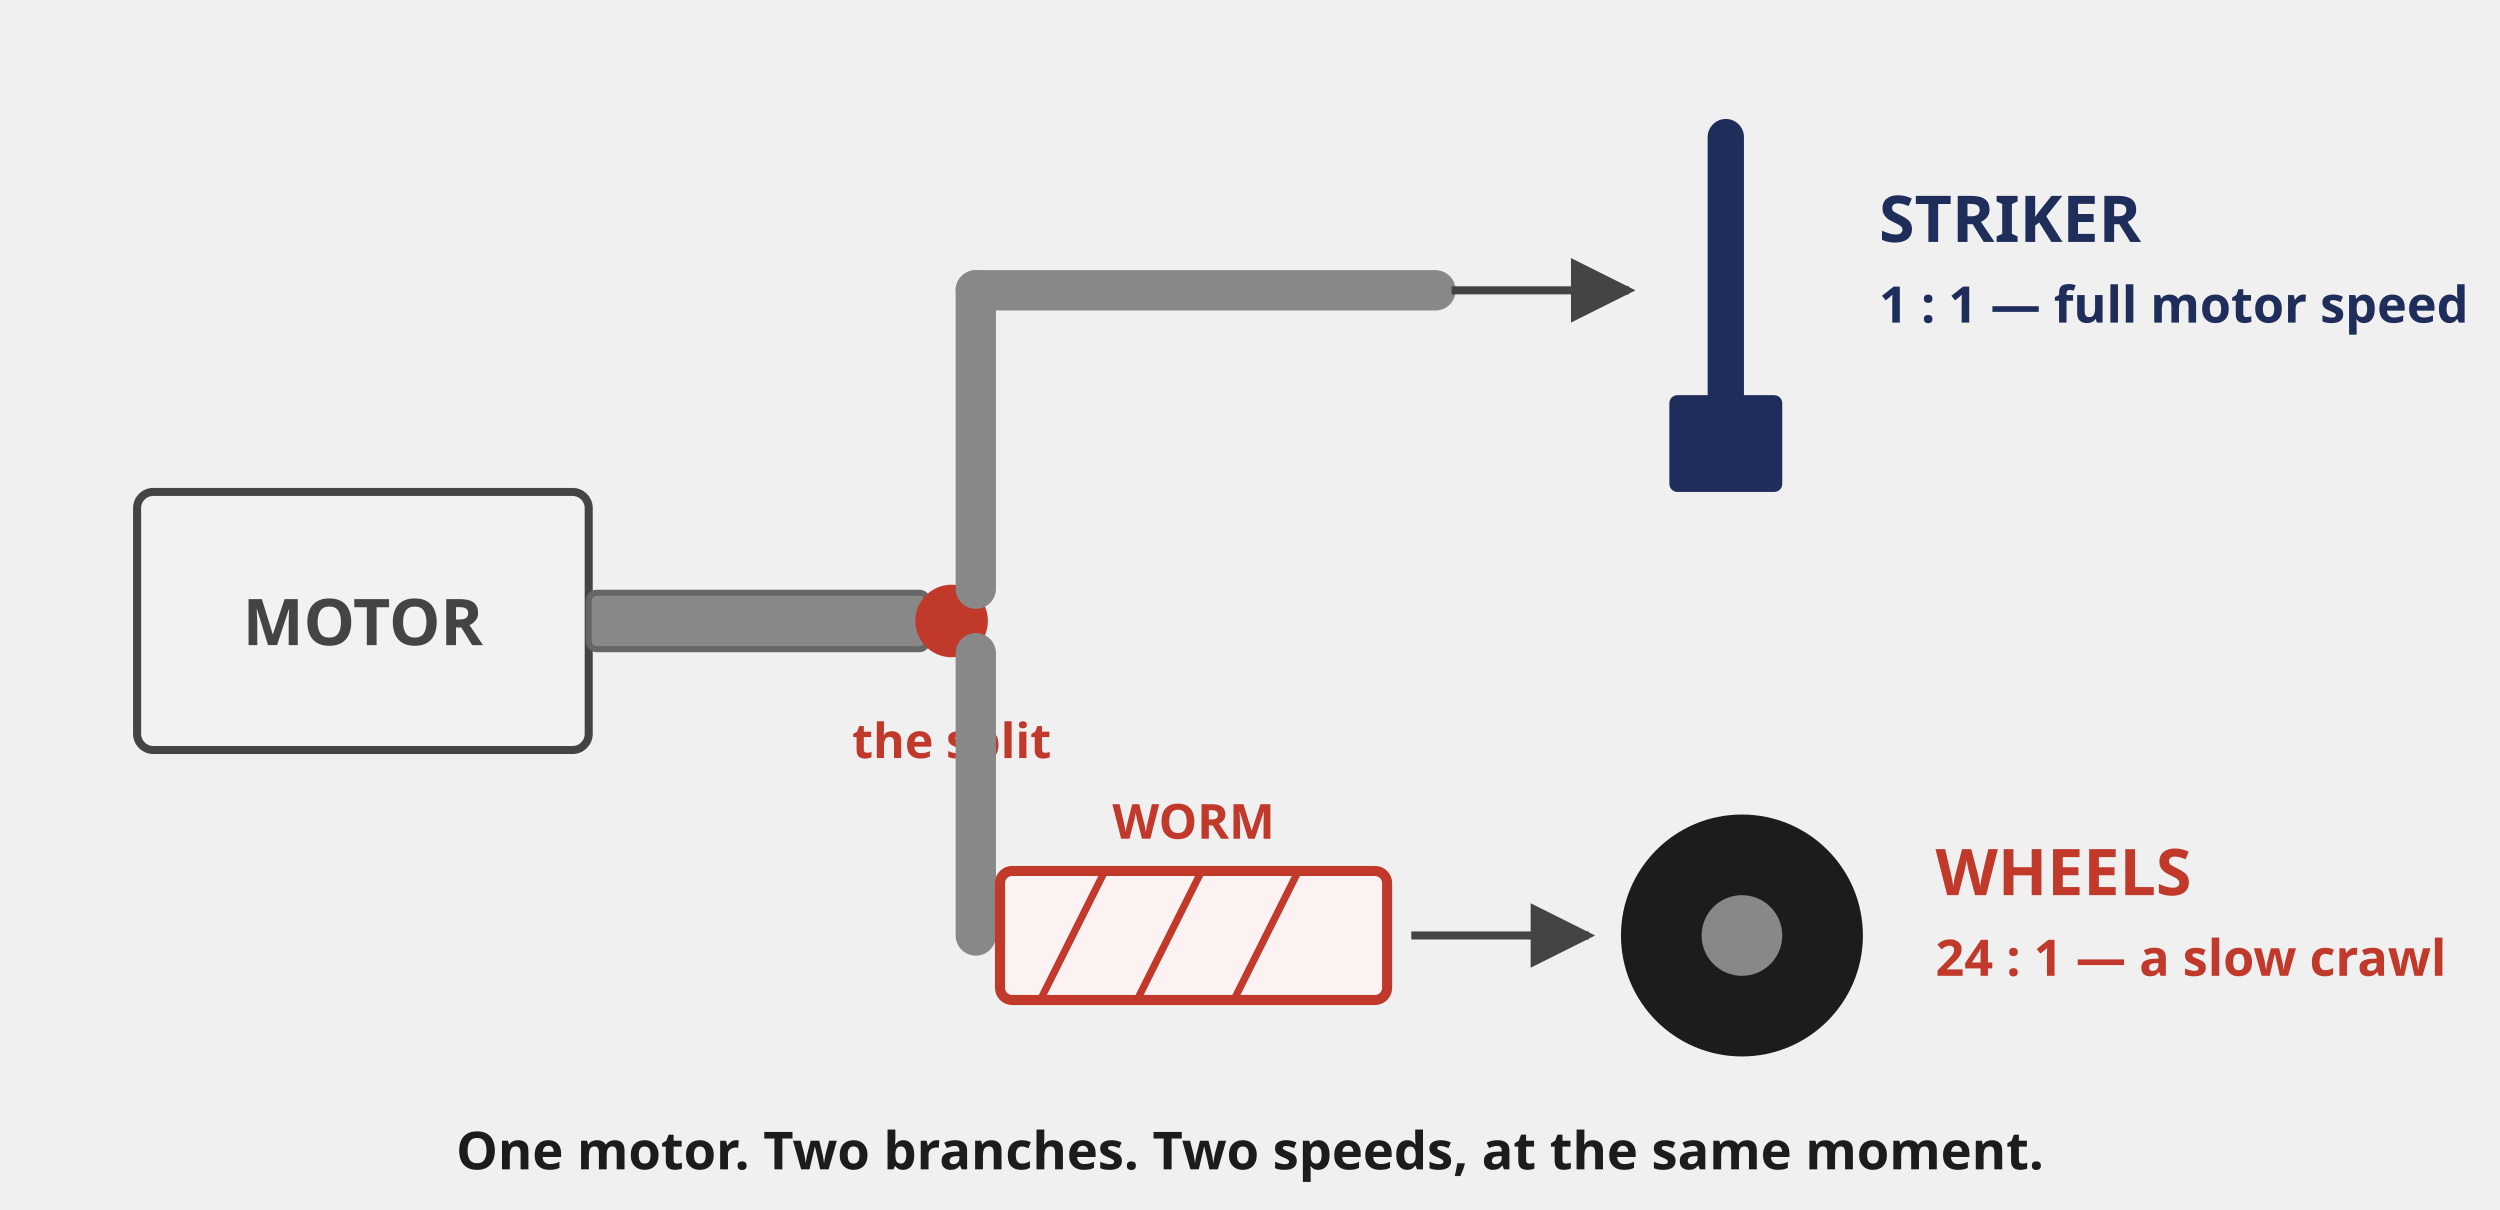
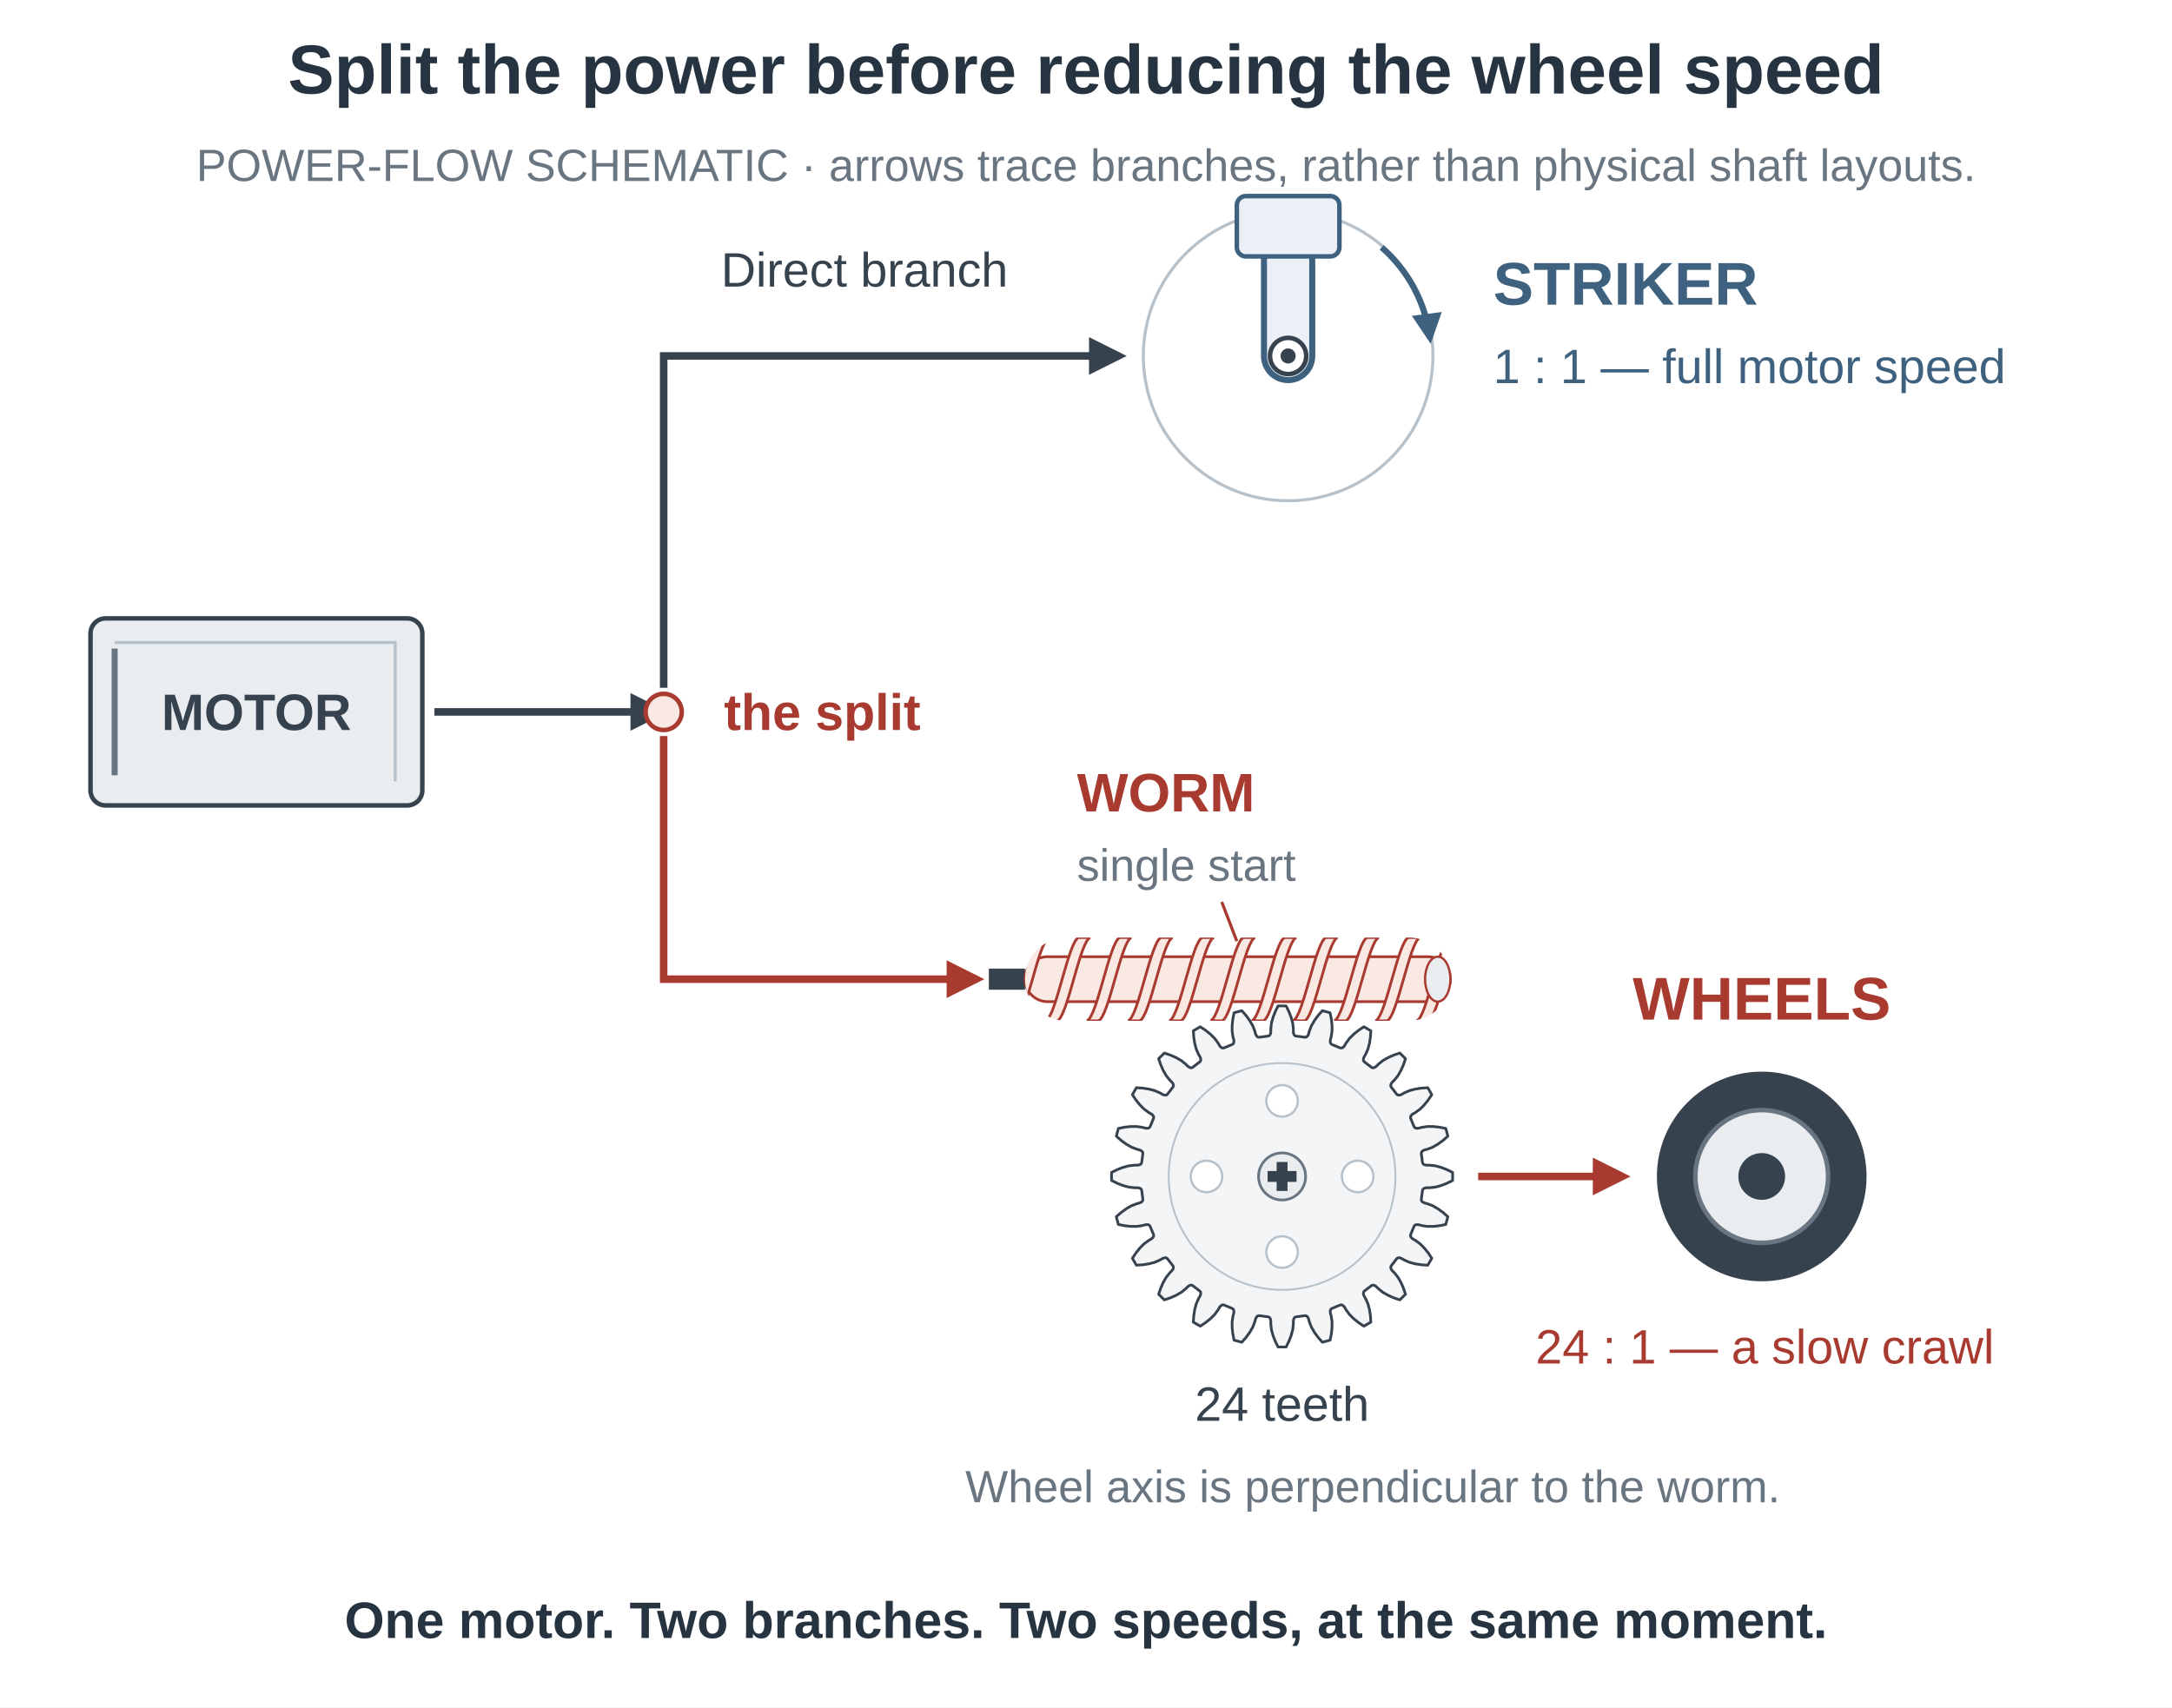
- <svg xmlns="http://www.w3.org/2000/svg" viewBox="0 0 620 300" role="img" aria-label="A drive train splitting into two branches from one motor. The upper branch runs straight to a spinning striker and turns at full motor speed. The lower branch passes through a worm gear before reaching the wheels, so they turn far more slowly.">
+ <svg xmlns="http://www.w3.org/2000/svg" viewBox="0 0 720 566" role="img" aria-labelledby="two-branches-title two-branches-description">
  <defs>
-     <marker id="flowB" viewBox="0 0 10 10" refX="9" refY="5" markerWidth="8" markerHeight="8" orient="auto">
-       <path d="M0,0 L10,5 L0,10 z" fill="#444" />
+     <path id="branch-worm-wheel" d="M77.538 -7.886Q77.71 -5.945 81.515 -6.236 L84.673 -5.888 L87.858 -5.021 L91.047 -3.781 L94.224 -2.217 A94.25 94.25 0 0 1 94.224 2.217 L91.047 3.781 L87.858 5.021 L84.673 5.888 L81.515 6.236 Q77.71 5.945 77.538 7.886A77.938 77.938 0 0 1 76.936 12.451 L76.936 12.451Q76.601 14.37 80.352 15.074 L83.312 16.227 L86.164 17.89 L88.924 19.912 L91.587 22.246 A94.25 94.25 0 0 1 90.44 26.528 L86.966 27.217 L83.565 27.589 L80.264 27.603 L77.123 27.121 Q73.524 25.855 72.855 27.685A77.938 77.938 0 0 1 71.092 31.939 L71.092 31.939Q70.272 33.707 73.712 35.357 L76.273 37.237 L78.598 39.581 L80.74 42.249 L82.709 45.192 A94.25 94.25 0 0 1 80.492 49.032 L76.959 48.798 L73.577 48.277 L70.385 47.436 L67.476 46.158 Q64.327 44.004 63.207 45.598A77.938 77.938 0 0 1 60.403 49.251 L60.403 49.251Q59.153 50.746 62.049 53.23 L64.036 55.709 L65.675 58.575 L67.054 61.706 L68.194 65.059 A94.25 94.25 0 0 1 65.059 68.194 L61.706 67.054 L58.575 65.675 L55.709 64.036 L53.23 62.049 Q50.746 59.153 49.251 60.403A77.938 77.938 0 0 1 45.598 63.207 L45.598 63.207Q44.004 64.327 46.158 67.476 L47.436 70.385 L48.277 73.577 L48.798 76.959 L49.032 80.492 A94.25 94.25 0 0 1 45.192 82.709 L42.249 80.74 L39.581 78.598 L37.237 76.273 L35.357 73.712 Q33.707 70.272 31.939 71.092A77.938 77.938 0 0 1 27.685 72.855 L27.685 72.855Q25.855 73.524 27.121 77.123 L27.603 80.264 L27.589 83.565 L27.217 86.966 L26.528 90.44 A94.25 94.25 0 0 1 22.246 91.587 L19.912 88.924 L17.89 86.164 L16.227 83.312 L15.074 80.352 Q14.37 76.601 12.451 76.936A77.938 77.938 0 0 1 7.886 77.538 L7.886 77.538Q5.945 77.71 6.236 81.515 L5.888 84.673 L5.021 87.858 L3.781 91.047 L2.217 94.224 A94.25 94.25 0 0 1 -2.217 94.224 L-3.781 91.047 L-5.021 87.858 L-5.888 84.673 L-6.236 81.515 Q-5.945 77.71 -7.886 77.538A77.938 77.938 0 0 1 -12.451 76.936 L-12.451 76.936Q-14.37 76.601 -15.074 80.352 L-16.227 83.312 L-17.89 86.164 L-19.912 88.924 L-22.246 91.587 A94.25 94.25 0 0 1 -26.528 90.44 L-27.217 86.966 L-27.589 83.565 L-27.603 80.264 L-27.121 77.123 Q-25.855 73.524 -27.685 72.855A77.938 77.938 0 0 1 -31.939 71.092 L-31.939 71.092Q-33.707 70.272 -35.357 73.712 L-37.237 76.273 L-39.581 78.598 L-42.249 80.74 L-45.192 82.709 A94.25 94.25 0 0 1 -49.032 80.492 L-48.798 76.959 L-48.277 73.577 L-47.436 70.385 L-46.158 67.476 Q-44.004 64.327 -45.598 63.207A77.938 77.938 0 0 1 -49.251 60.403 L-49.251 60.403Q-50.746 59.153 -53.23 62.049 L-55.709 64.036 L-58.575 65.675 L-61.706 67.054 L-65.059 68.194 A94.25 94.25 0 0 1 -68.194 65.059 L-67.054 61.706 L-65.675 58.575 L-64.036 55.709 L-62.049 53.23 Q-59.153 50.746 -60.403 49.251A77.938 77.938 0 0 1 -63.207 45.598 L-63.207 45.598Q-64.327 44.004 -67.476 46.158 L-70.385 47.436 L-73.577 48.277 L-76.959 48.798 L-80.492 49.032 A94.25 94.25 0 0 1 -82.709 45.192 L-80.74 42.249 L-78.598 39.581 L-76.273 37.237 L-73.712 35.357 Q-70.272 33.707 -71.092 31.939A77.938 77.938 0 0 1 -72.855 27.685 L-72.855 27.685Q-73.524 25.855 -77.123 27.121 L-80.264 27.603 L-83.565 27.589 L-86.966 27.217 L-90.44 26.528 A94.25 94.25 0 0 1 -91.587 22.246 L-88.924 19.912 L-86.164 17.89 L-83.312 16.227 L-80.352 15.074 Q-76.601 14.37 -76.936 12.451A77.938 77.938 0 0 1 -77.538 7.886 L-77.538 7.886Q-77.71 5.945 -81.515 6.236 L-84.673 5.888 L-87.858 5.021 L-91.047 3.781 L-94.224 2.217 A94.25 94.25 0 0 1 -94.224 -2.217 L-91.047 -3.781 L-87.858 -5.021 L-84.673 -5.888 L-81.515 -6.236 Q-77.71 -5.945 -77.538 -7.886A77.938 77.938 0 0 1 -76.936 -12.451 L-76.936 -12.451Q-76.601 -14.37 -80.352 -15.074 L-83.312 -16.227 L-86.164 -17.89 L-88.924 -19.912 L-91.587 -22.246 A94.25 94.25 0 0 1 -90.44 -26.528 L-86.966 -27.217 L-83.565 -27.589 L-80.264 -27.603 L-77.123 -27.121 Q-73.524 -25.855 -72.855 -27.685A77.938 77.938 0 0 1 -71.092 -31.939 L-71.092 -31.939Q-70.272 -33.707 -73.712 -35.357 L-76.273 -37.237 L-78.598 -39.581 L-80.74 -42.249 L-82.709 -45.192 A94.25 94.25 0 0 1 -80.492 -49.032 L-76.959 -48.798 L-73.577 -48.277 L-70.385 -47.436 L-67.476 -46.158 Q-64.327 -44.004 -63.207 -45.598A77.938 77.938 0 0 1 -60.403 -49.251 L-60.403 -49.251Q-59.153 -50.746 -62.049 -53.23 L-64.036 -55.709 L-65.675 -58.575 L-67.054 -61.706 L-68.194 -65.059 A94.25 94.25 0 0 1 -65.059 -68.194 L-61.706 -67.054 L-58.575 -65.675 L-55.709 -64.036 L-53.23 -62.049 Q-50.746 -59.153 -49.251 -60.403A77.938 77.938 0 0 1 -45.598 -63.207 L-45.598 -63.207Q-44.004 -64.327 -46.158 -67.476 L-47.436 -70.385 L-48.277 -73.577 L-48.798 -76.959 L-49.032 -80.492 A94.25 94.25 0 0 1 -45.192 -82.709 L-42.249 -80.74 L-39.581 -78.598 L-37.237 -76.273 L-35.357 -73.712 Q-33.707 -70.272 -31.939 -71.092A77.938 77.938 0 0 1 -27.685 -72.855 L-27.685 -72.855Q-25.855 -73.524 -27.121 -77.123 L-27.603 -80.264 L-27.589 -83.565 L-27.217 -86.966 L-26.528 -90.44 A94.25 94.25 0 0 1 -22.246 -91.587 L-19.912 -88.924 L-17.89 -86.164 L-16.227 -83.312 L-15.074 -80.352 Q-14.37 -76.601 -12.451 -76.936A77.938 77.938 0 0 1 -7.886 -77.538 L-7.886 -77.538Q-5.945 -77.71 -6.236 -81.515 L-5.888 -84.673 L-5.021 -87.858 L-3.781 -91.047 L-2.217 -94.224 A94.25 94.25 0 0 1 2.217 -94.224 L3.781 -91.047 L5.021 -87.858 L5.888 -84.673 L6.236 -81.515 Q5.945 -77.71 7.886 -77.538A77.938 77.938 0 0 1 12.451 -76.936 L12.451 -76.936Q14.37 -76.601 15.074 -80.352 L16.227 -83.312 L17.89 -86.164 L19.912 -88.924 L22.246 -91.587 A94.25 94.25 0 0 1 26.528 -90.44 L27.217 -86.966 L27.589 -83.565 L27.603 -80.264 L27.121 -77.123 Q25.855 -73.524 27.685 -72.855A77.938 77.938 0 0 1 31.939 -71.092 L31.939 -71.092Q33.707 -70.272 35.357 -73.712 L37.237 -76.273 L39.581 -78.598 L42.249 -80.74 L45.192 -82.709 A94.25 94.25 0 0 1 49.032 -80.492 L48.798 -76.959 L48.277 -73.577 L47.436 -70.385 L46.158 -67.476 Q44.004 -64.327 45.598 -63.207A77.938 77.938 0 0 1 49.251 -60.403 L49.251 -60.403Q50.746 -59.153 53.23 -62.049 L55.709 -64.036 L58.575 -65.675 L61.706 -67.054 L65.059 -68.194 A94.25 94.25 0 0 1 68.194 -65.059 L67.054 -61.706 L65.675 -58.575 L64.036 -55.709 L62.049 -53.23 Q59.153 -50.746 60.403 -49.251A77.938 77.938 0 0 1 63.207 -45.598 L63.207 -45.598Q64.327 -44.004 67.476 -46.158 L70.385 -47.436 L73.577 -48.277 L76.959 -48.798 L80.492 -49.032 A94.25 94.25 0 0 1 82.709 -45.192 L80.74 -42.249 L78.598 -39.581 L76.273 -37.237 L73.712 -35.357 Q70.272 -33.707 71.092 -31.939A77.938 77.938 0 0 1 72.855 -27.685 L72.855 -27.685Q73.524 -25.855 77.123 -27.121 L80.264 -27.603 L83.565 -27.589 L86.966 -27.217 L90.44 -26.528 A94.25 94.25 0 0 1 91.587 -22.246 L88.924 -19.912 L86.164 -17.89 L83.312 -16.227 L80.352 -15.074 Q76.601 -14.37 76.936 -12.451A77.938 77.938 0 0 1 77.538 -7.886Z" />
+     <clipPath id="branch-worm-clip">
+       <rect x="248" y="168" width="235" height="46" rx="23" />
+     </clipPath>
+     <g id="branch-worm">
+       <rect x="248" y="178.58" width="235" height="24.84" rx="12.42" fill="#fae8e3" stroke="#a83a30" stroke-width="1.5" />
+       <g clip-path="url(#branch-worm-clip)" fill="#fae8e3" stroke="#a83a30" stroke-width="1.5">
+         <g transform="translate(11.388 0)">
+           <path d="M225.223 214C230.917 212 237.75 170 243.444 168H249.822C244.128 170 237.295 212 231.6 214Z" />
+           <path d="M248 214C253.694 212 260.527 170 266.221 168H272.599C266.905 170 260.072 212 254.377 214Z" />
+           <path d="M270.777 214C276.471 212 283.304 170 288.998 168H295.376C289.682 170 282.849 212 277.154 214Z" />
+           <path d="M293.553 214C299.247 212 306.08 170 311.774 168H318.152C312.458 170 305.625 212 299.93 214Z" />
+           <path d="M316.33 214C322.024 212 328.857 170 334.551 168H340.929C335.235 170 328.402 212 322.707 214Z" />
+           <path d="M339.106 214C344.8 212 351.633 170 357.327 168H363.705C358.011 170 351.178 212 345.483 214Z" />
+           <path d="M361.883 214C367.577 212 374.41 170 380.104 168H386.482C380.788 170 373.955 212 368.26 214Z" />
+           <path d="M384.659 214C390.353 212 397.186 170 402.88 168H409.258C403.564 170 396.731 212 391.036 214Z" />
+           <path d="M407.436 214C413.13 212 419.963 170 425.657 168H432.035C426.341 170 419.508 212 413.813 214Z" />
+           <path d="M430.212 214C435.906 212 442.739 170 448.433 168H454.811C449.117 170 442.284 212 436.589 214Z" />
+           <path d="M452.989 214C458.683 212 465.516 170 471.21 168H477.588C471.894 170 465.061 212 459.366 214Z" />
+           <path d="M475.765 214C481.459 212 488.292 170 493.986 168H500.364C494.67 170 487.837 212 482.142 214Z" />
+           <path d="M498.542 214C504.236 212 511.069 170 516.763 168H523.141C517.447 170 510.614 212 504.919 214Z" />
+         </g>
+       </g>
+       <ellipse cx="476" cy="191" rx="7" ry="12.42" fill="#e9edf0" stroke="#a83a30" stroke-width="1.25" />
+     </g>
+     <marker id="branch-flow" viewBox="0 0 10 10" refX="8" refY="5" markerWidth="5" markerHeight="5" orient="auto">
+       <path d="M0 0 10 5 0 10Z" fill="#36434f" />
+     </marker>
+     <marker id="branch-slow" viewBox="0 0 10 10" refX="8" refY="5" markerWidth="5" markerHeight="5" orient="auto">
+       <path d="M0 0 10 5 0 10Z" fill="#a83a30" />
+     </marker>
+     <marker id="striker-turn" viewBox="0 0 10 10" refX="8" refY="5" markerWidth="5" markerHeight="5" orient="auto">
+       <path d="M0 0 10 5 0 10Z" fill="#3d617e" />
    </marker>
  </defs>
-   <rect x="34" y="122" width="112" height="64" rx="4" fill="#F2F2F2" stroke="#444" stroke-width="2" />
-   <text x="90" y="160" text-anchor="middle" font-family="'Barlow Condensed',sans-serif" font-size="16" font-weight="700" fill="#444">MOTOR</text>
-   <rect x="146" y="147" width="84" height="14" rx="2" fill="#888" stroke="#666" stroke-width="1.5" />
-   <circle cx="236" cy="154" r="9" fill="#C0392B" />
-   <text x="236" y="188" text-anchor="middle" font-family="'Barlow',sans-serif" font-size="12" font-weight="600" fill="#C0392B">the split</text>
-   <line x1="242" y1="146" x2="242" y2="72" stroke="#888" stroke-width="10" stroke-linecap="round" />
-   <line x1="242" y1="72" x2="356" y2="72" stroke="#888" stroke-width="10" stroke-linecap="round" />
-   <line x1="360" y1="72" x2="404" y2="72" stroke="#444" stroke-width="2" marker-end="url(#flowB)" />
-   <line x1="428" y1="34" x2="428" y2="110" stroke="#1F2D5A" stroke-width="9" stroke-linecap="round" />
-   <rect x="414" y="98" width="28" height="24" rx="2" fill="#1F2D5A" />
-   <text x="466" y="60" font-family="'Barlow Condensed',sans-serif" font-size="16" font-weight="700" fill="#1F2D5A">STRIKER</text>
-   <text x="466" y="80" font-family="'Barlow',sans-serif" font-size="12.5" font-weight="600" fill="#1F2D5A">1 : 1 — full motor speed</text>
-   <line x1="242" y1="162" x2="242" y2="232" stroke="#888" stroke-width="10" stroke-linecap="round" />
-   <rect x="248" y="216" width="96" height="32" rx="3" fill="#FDF2F2" stroke="#C0392B" stroke-width="2.5" />
-   <g stroke="#C0392B" stroke-width="1.8">
-     <line x1="258" y1="248" x2="274" y2="216" />
-     <line x1="282" y1="248" x2="298" y2="216" />
-     <line x1="306" y1="248" x2="322" y2="216" />
+   <rect width="720" height="566" fill="#fff" />
+   <g font-family="Barlow, Arial, sans-serif" fill="#263340" font-size="16">
+     <text x="360" y="31" font-size="23" fill="#263340" text-anchor="middle" font-weight="600">Split the power before reducing the wheel speed</text>
+     <text x="360" y="60" font-size="15" fill="#697580" text-anchor="middle">POWER-FLOW SCHEMATIC · arrows trace branches, rather than physical shaft layouts.</text>
+     <rect x="30" y="205" width="110" height="62" rx="5" fill="#e9edf0" stroke="#36434f" stroke-width="1.5" />
+     <path d="M38 213H131V259" fill="none" stroke="#b7c1c9" stroke-width="1" />
+     <path d="M38 215V257" fill="none" stroke="#697580" stroke-width="2" />
+     <text x="85" y="242" font-size="17" fill="#36434f" text-anchor="middle" font-weight="600">MOTOR</text>
+     <path d="M144 236H219" fill="none" stroke="#36434f" stroke-width="2.5" marker-end="url(#branch-flow)" />
+     <circle cx="220" cy="236" r="6" fill="#fae8e3" stroke="#a83a30" stroke-width="1.5" />
+     <text x="240" y="242" font-size="17" fill="#a83a30" font-weight="600">the split</text>
+     <path d="M220 228V118H371" fill="none" stroke="#36434f" stroke-width="2.5" marker-end="url(#branch-flow)" />
+     <text x="239" y="95" font-size="16" fill="#36434f">Direct branch</text>
+     <circle cx="427" cy="118" r="48" fill="none" stroke="#b7c1c9" stroke-width="1" />
+     <path d="M427 118 427 77" fill="none" stroke="#3d617e" stroke-width="18" stroke-linecap="round" />
+     <path d="M427 118 427 77" fill="none" stroke="#eaf0f5" stroke-width="14" stroke-linecap="round" />
+     <rect x="410" y="65" width="34" height="20" rx="3" fill="#eaf0f5" stroke="#3d617e" stroke-width="1.5" />
+     <circle cx="427" cy="118" r="6" fill="#fff" stroke="#36434f" stroke-width="1.5" />
+     <circle cx="427" cy="118" r="2" fill="#36434f" stroke="#36434f" stroke-width="1" />
+     <path d="M458 82A48 48 0 0 1 474 112" fill="none" stroke="#3d617e" stroke-width="2" marker-end="url(#striker-turn)" />
+     <text x="495" y="101" font-size="20" fill="#3d617e" font-weight="600">STRIKER</text>
+     <text x="495" y="127" font-size="16" fill="#3d617e">1 : 1 — full motor speed</text>
+     <path d="M220 244V324.6H323.8" fill="none" stroke="#a83a30" stroke-width="2.5" marker-end="url(#branch-slow)" />
+     <path d="M327.8 324.6H339.8" fill="none" stroke="#36434f" stroke-width="7" />
+     <g transform="translate(191 210) scale(0.6)">
+       <g transform="translate(390 300)">
+         <use href="#branch-worm-wheel" transform="rotate(-90)" fill="#f3f5f6" stroke="#36434f" stroke-width="1.5" stroke-linejoin="round" />
+         <circle cx="0" cy="0" r="62.64" fill="none" stroke="#b7c1c9" stroke-width="1" />
+         <circle cx="41.76" cy="0" r="8.7" fill="#fff" stroke="#b7c1c9" stroke-width="1.25" />
+         <circle cx="0" cy="41.76" r="8.7" fill="#fff" stroke="#b7c1c9" stroke-width="1.25" />
+         <circle cx="-41.76" cy="0" r="8.7" fill="#fff" stroke="#b7c1c9" stroke-width="1.25" />
+         <circle cx="0" cy="-41.76" r="8.7" fill="#fff" stroke="#b7c1c9" stroke-width="1.25" />
+         <circle cx="0" cy="0" r="13" fill="#e9edf0" stroke="#697580" stroke-width="1.5" />
+         <path d="M-3 -8H3V-3H8V3H3V8H-3V3H-8V-3H-3Z" fill="#36434f" />
+       </g>
+       <use href="#branch-worm" />
+     </g>
+     <text x="357" y="269" font-size="18" fill="#a83a30" font-weight="600">WORM</text>
+     <text x="357" y="292" font-size="15" fill="#697580">single start</text>
+     <path d="M405 299L410 312" fill="none" stroke="#a83a30" stroke-width="1" />
+     <text x="425" y="471" font-size="16" fill="#36434f" text-anchor="middle">24 teeth</text>
+     <text x="320" y="498" font-size="15" fill="#697580">Wheel axis is perpendicular to the worm.</text>
+     <path d="M490 390H538" fill="none" stroke="#a83a30" stroke-width="2.5" marker-end="url(#branch-slow)" />
+     <circle cx="584" cy="390" r="34" fill="#36434f" stroke="#36434f" stroke-width="1.5" />
+     <circle cx="584" cy="390" r="22" fill="#e9edf0" stroke="#697580" stroke-width="1.5" />
+     <circle cx="584" cy="390" r="7" fill="#36434f" stroke="#36434f" stroke-width="1.5" />
+     <text x="584" y="338" font-size="20" fill="#a83a30" text-anchor="middle" font-weight="600">WHEELS</text>
+     <text x="509" y="452" font-size="16" fill="#a83a30">24 : 1 — a slow crawl</text>
+     <text x="360" y="543" font-size="17" fill="#263340" text-anchor="middle" font-weight="600">One motor. Two branches. Two speeds, at the same moment.</text>
  </g>
-   <text x="296" y="208" text-anchor="middle" font-family="'Barlow',sans-serif" font-size="12" font-weight="700" fill="#C0392B">WORM</text>
-   <line x1="350" y1="232" x2="394" y2="232" stroke="#444" stroke-width="2" marker-end="url(#flowB)" />
-   <circle cx="432" cy="232" r="30" fill="#1C1C1C" />
-   <circle cx="432" cy="232" r="10" fill="#888" />
-   <text x="480" y="222" font-family="'Barlow Condensed',sans-serif" font-size="16" font-weight="700" fill="#C0392B">WHEELS</text>
-   <text x="480" y="242" font-family="'Barlow',sans-serif" font-size="12.5" font-weight="600" fill="#C0392B">24 : 1 — a slow crawl</text>
-   <text x="310" y="290" text-anchor="middle" font-family="'Barlow',sans-serif" font-size="13" font-weight="600" fill="#1C1C1C">One motor. Two branches. Two speeds, at the same moment.</text>
</svg>
